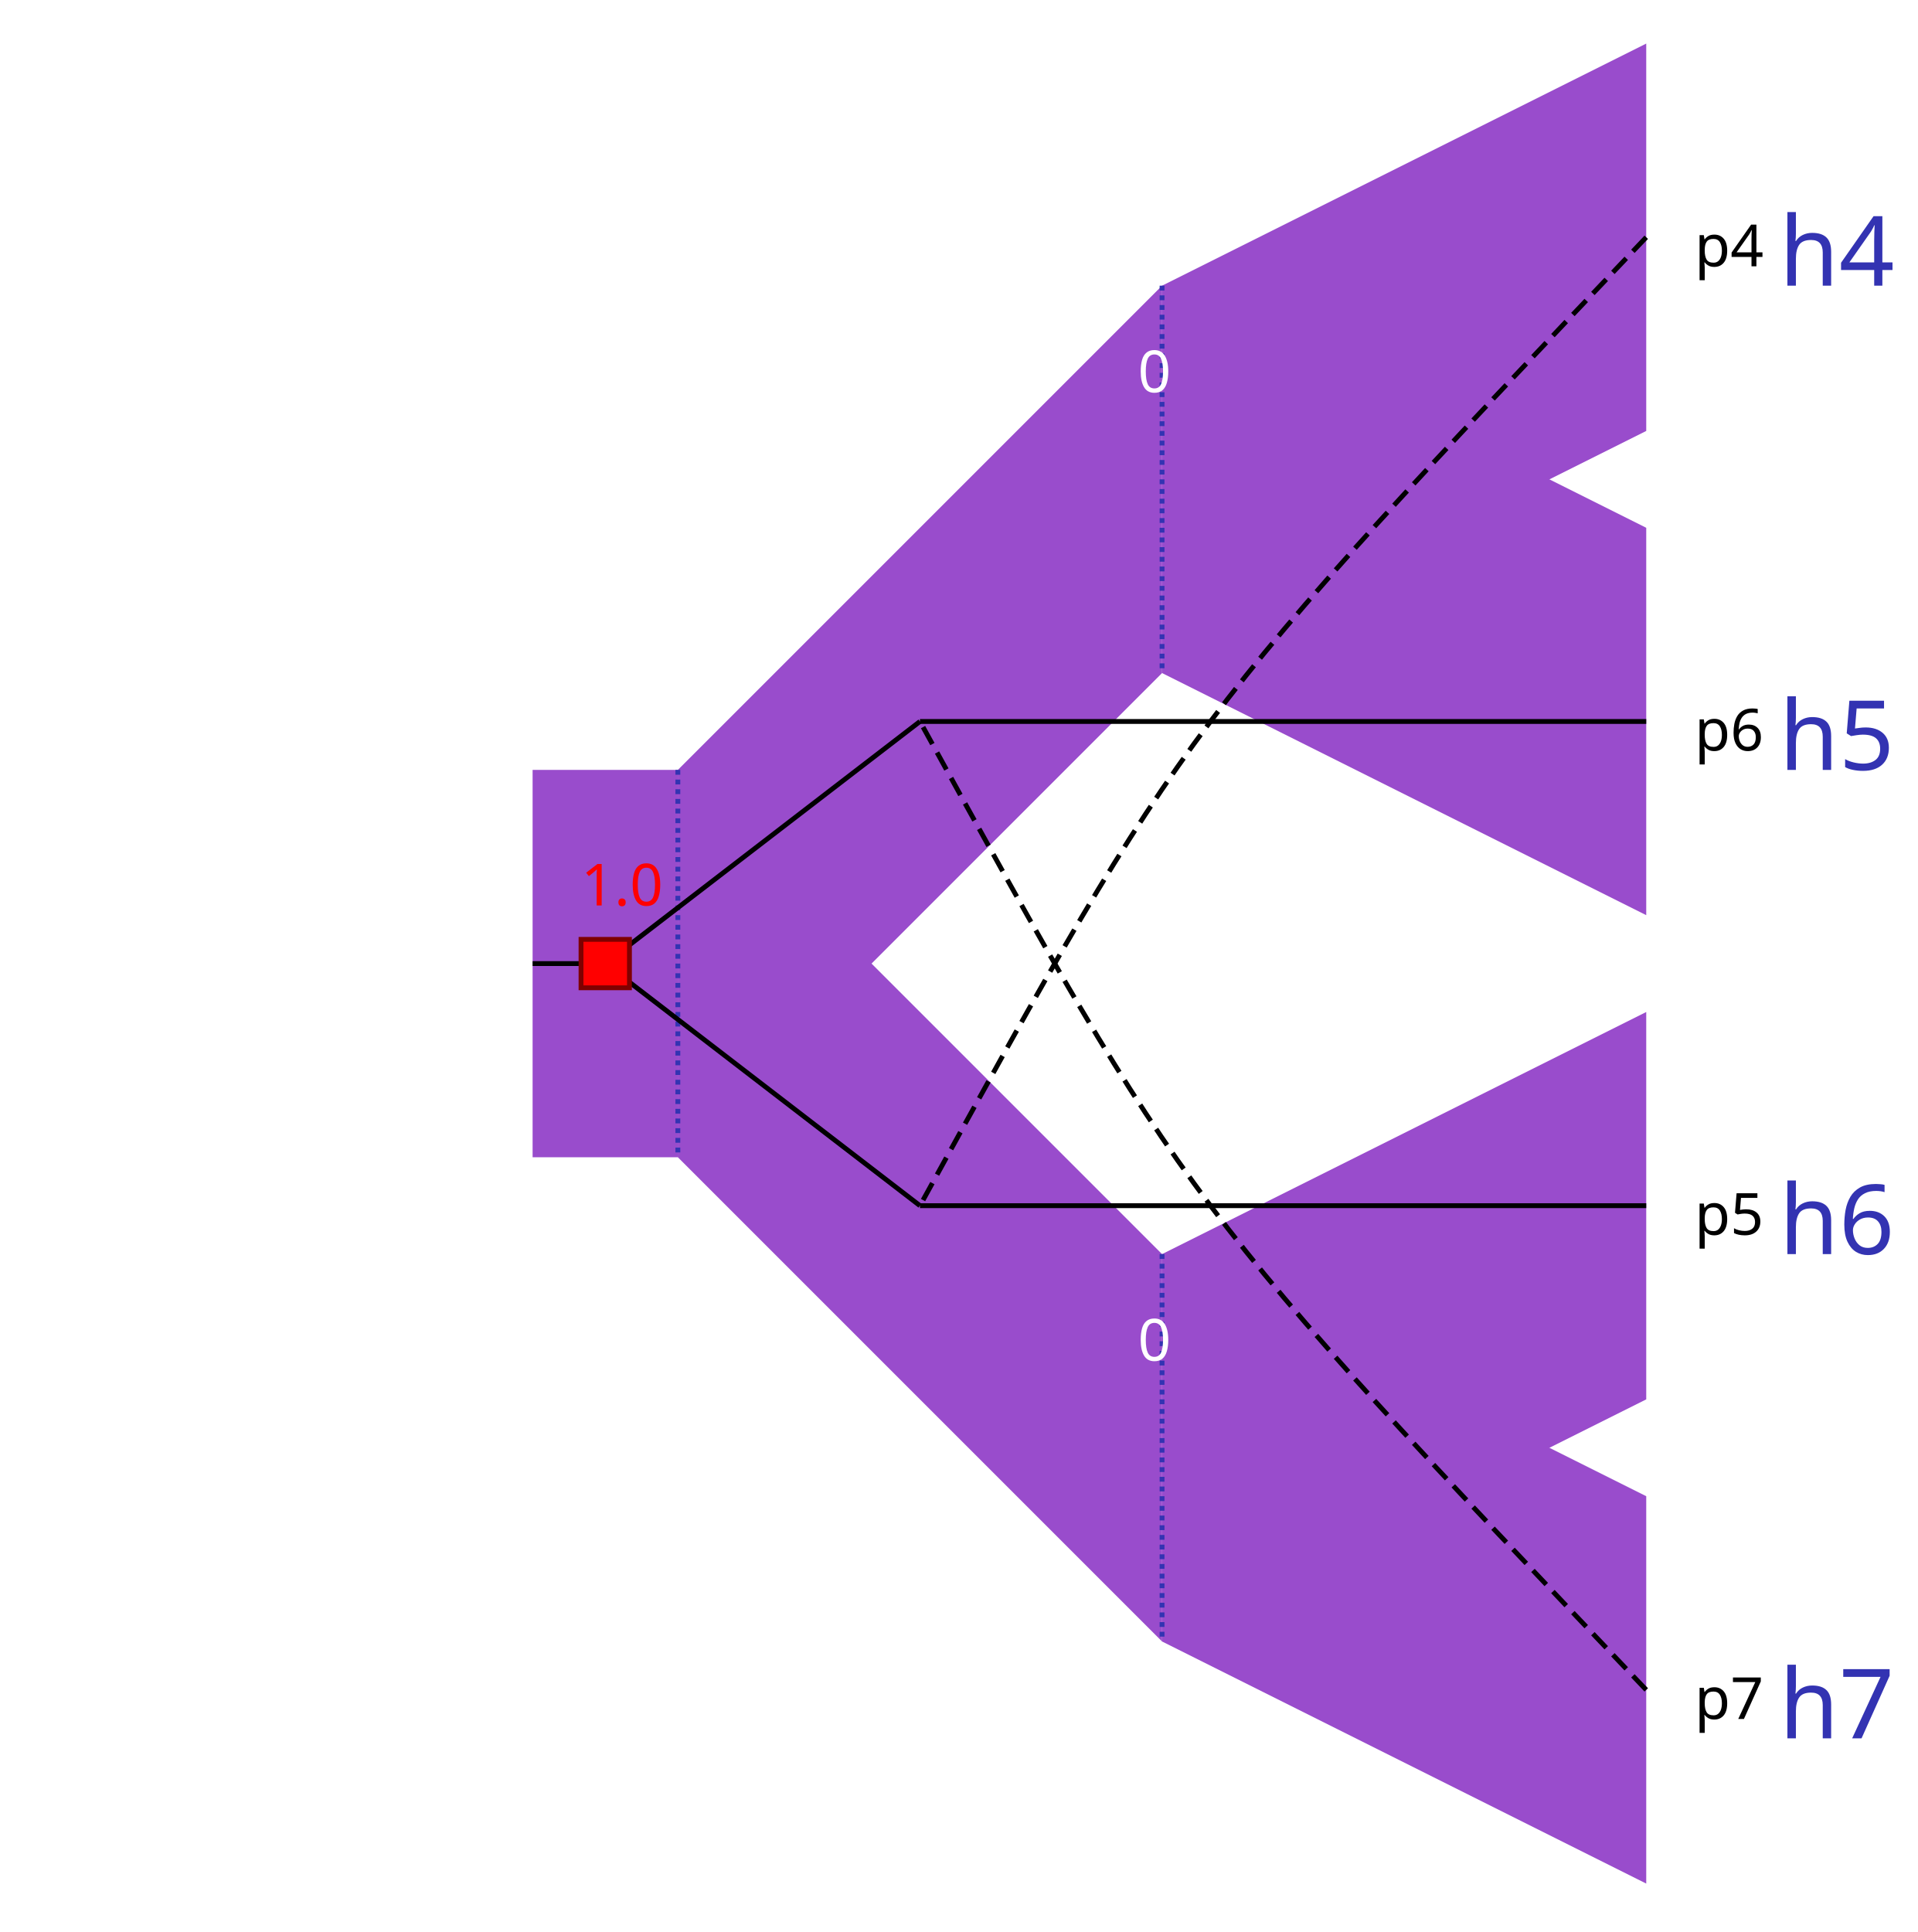
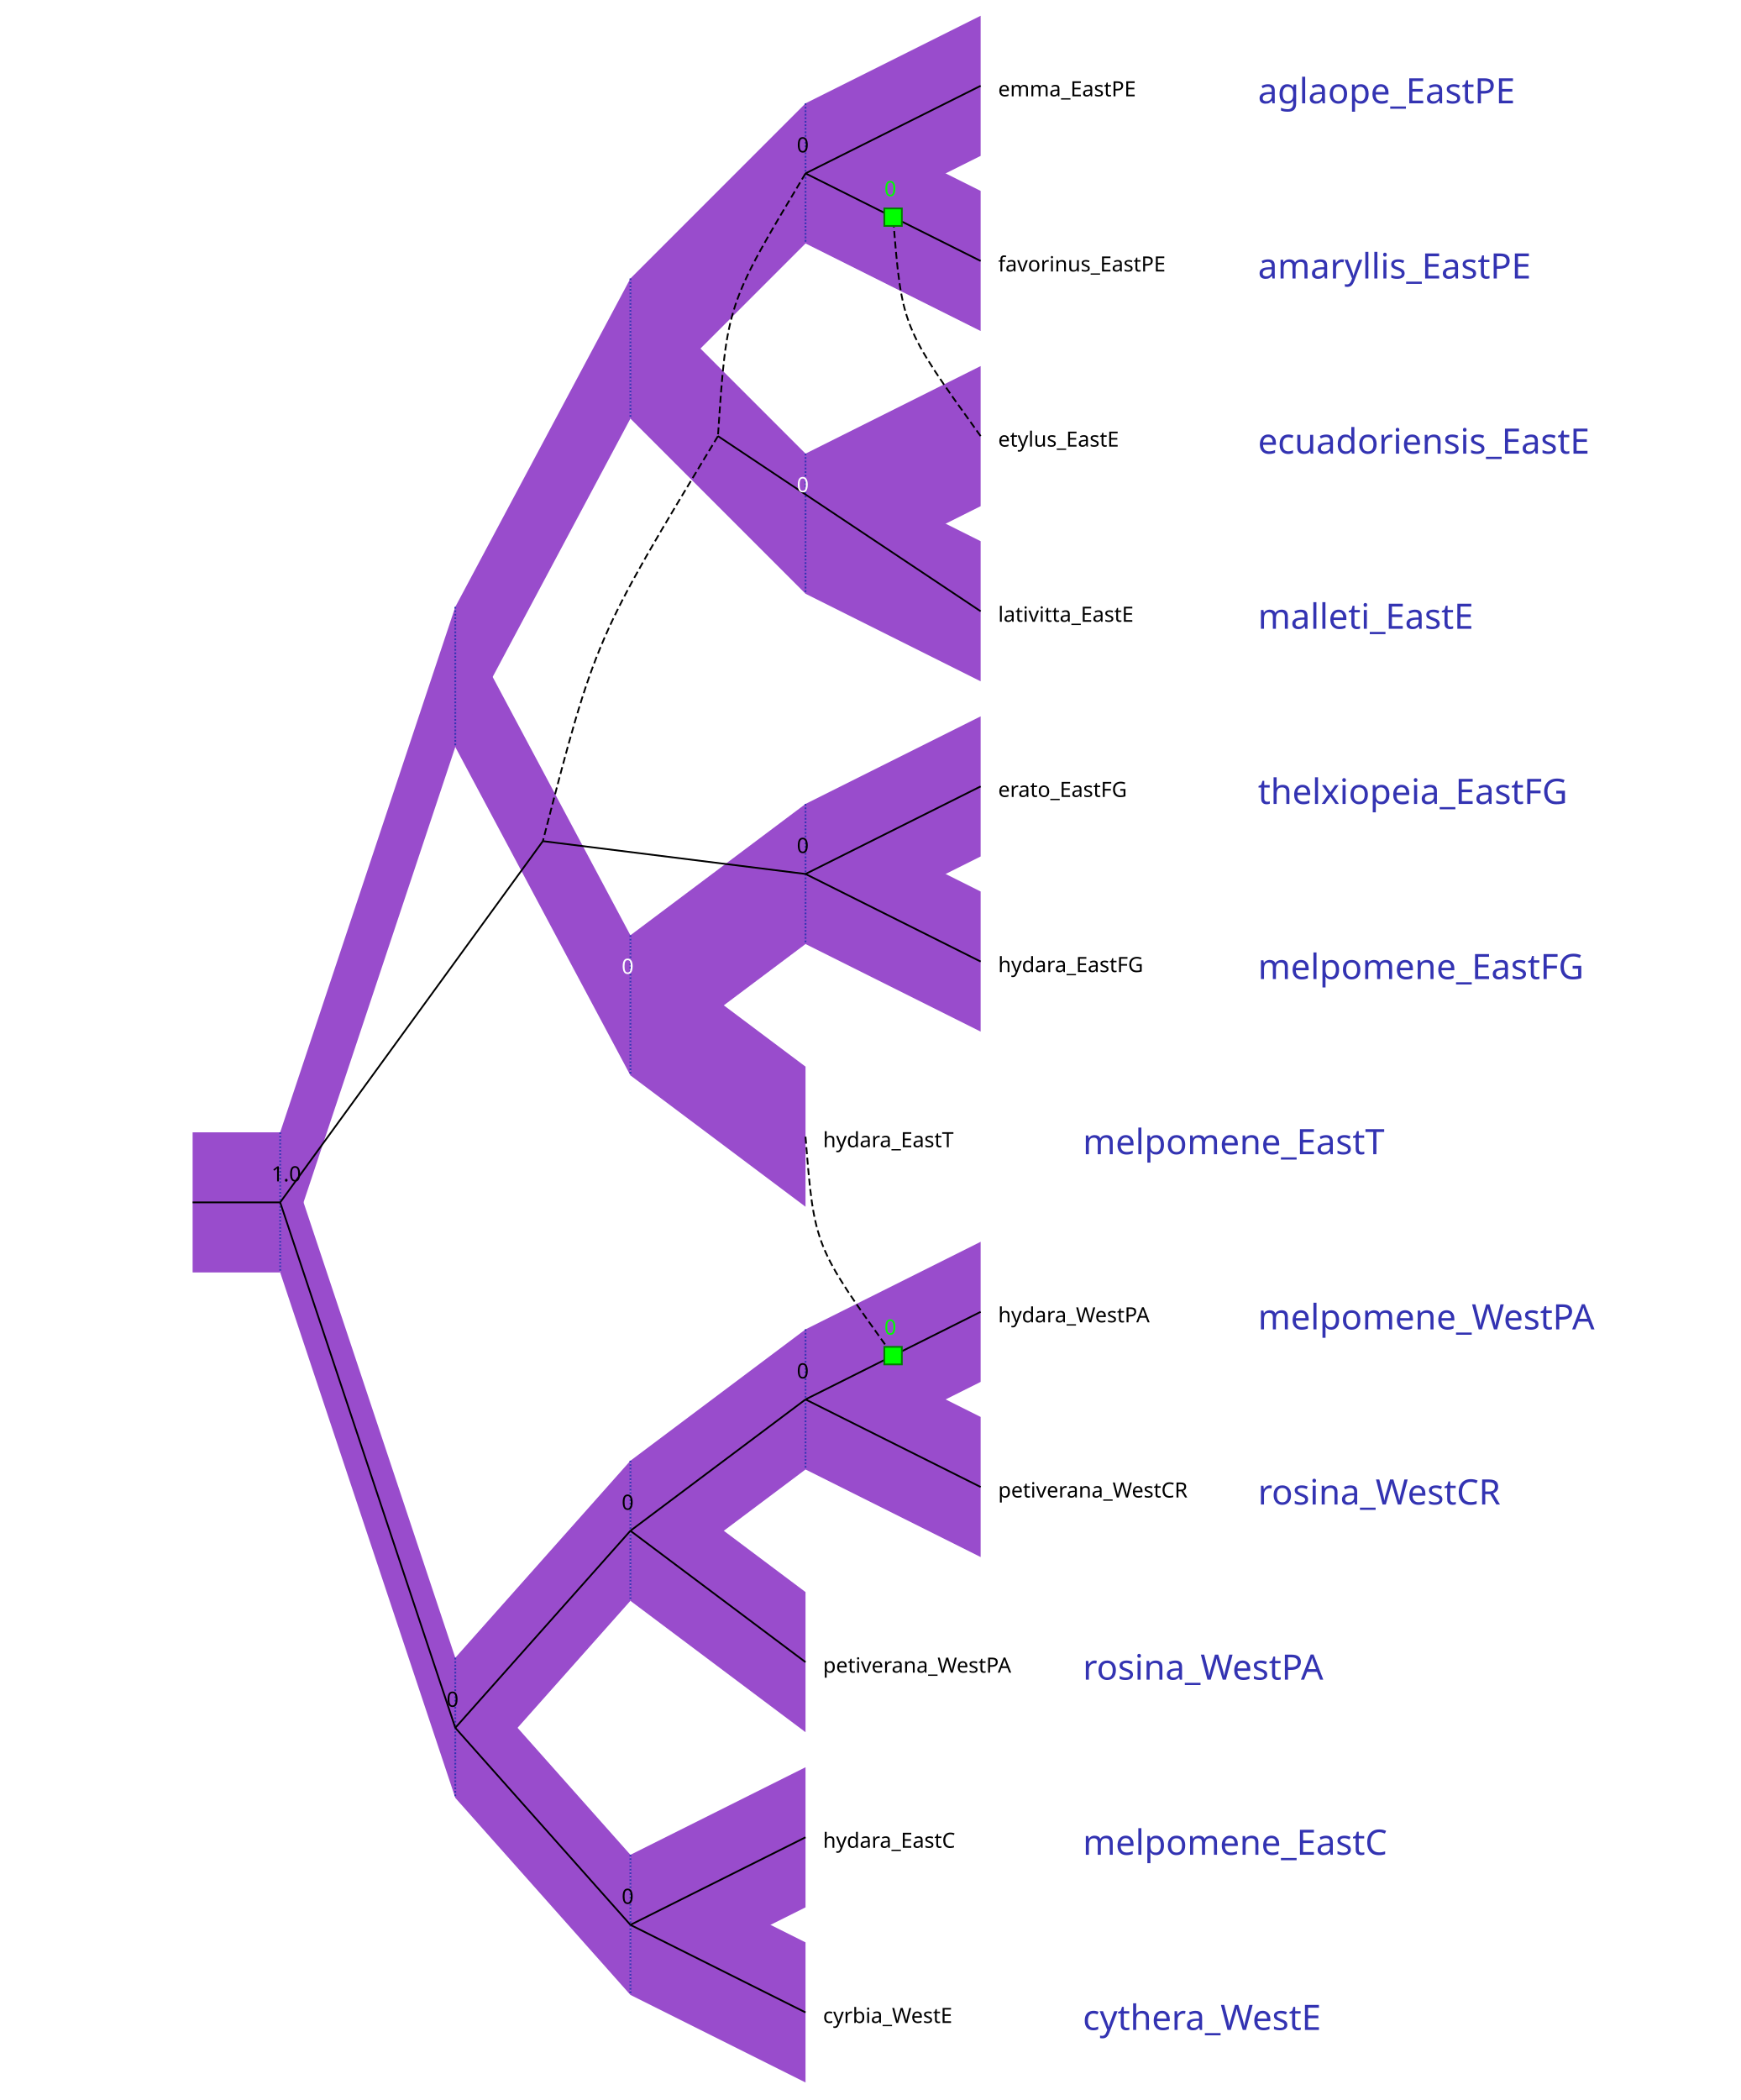
- <svg xmlns="http://www.w3.org/2000/svg" width="396" height="399" version="1.1">
+ <svg xmlns="http://www.w3.org/2000/svg" width="994" height="1199" version="1.1">
  <g>
    <g style="font-family: &quot;Sans&quot;;">
      <g transform="translate(10, 0) ">
-         <polygon stroke="rgb(0,0,0)" stroke-opacity="0" fill="rgb(153,76,204)" points="130,159 230,59 230,139 130,239 " stroke-width="1" />
-         <polygon stroke="rgb(0,0,0)" stroke-opacity="0" fill="rgb(153,76,204)" points="130,159 230,259 230,339 130,239 " stroke-width="1" />
-         <polygon stroke="rgb(0,0,0)" stroke-opacity="0" fill="rgb(153,76,204)" points="100,159 130,159 130,239 100,239 " stroke-width="1" />
-         <polygon stroke="rgb(0,0,0)" stroke-opacity="0" fill="rgb(153,76,204)" points="230,259 330,209 330,289 230,339 " stroke-width="1" />
-         <polygon stroke="rgb(0,0,0)" stroke-opacity="0" fill="rgb(153,76,204)" points="230,259 330,309 330,389 230,339 " stroke-width="1" />
-         <polygon stroke="rgb(0,0,0)" stroke-opacity="0" fill="rgb(153,76,204)" points="230,59 330,9 330,89 230,139 " stroke-width="1" />
-         <polygon stroke="rgb(0,0,0)" stroke-opacity="0" fill="rgb(153,76,204)" points="230,59 330,109 330,189 230,139 " stroke-width="1" />
-         <line x1="230" y1="59" x2="230" y2="139" stroke="rgb(51,51,178)" style="stroke-dasharray: 1, 1" />
-         <line x1="230" y1="259" x2="230" y2="339" stroke="rgb(51,51,178)" style="stroke-dasharray: 1, 1" />
-         <line x1="130" y1="159" x2="130" y2="239" stroke="rgb(51,51,178)" style="stroke-dasharray: 1, 1" />
-         <g transform="translate(357.4545,259) rotate(0)">
-           <text x="0" y="0" font-size="20" stroke="rgb(0,0,0)" stroke-opacity="0" fill="rgb(51,51,178)" stroke-width="1" text-anchor="start" style="dominant-baseline: auto">h6</text>
+         <polygon stroke="rgb(0,0,0)" stroke-opacity="0" fill="rgb(153,76,204)" points="350,834 450,909 450,989 350,914 " stroke-width="1" />
+         <polygon stroke="rgb(0,0,0)" stroke-opacity="0" fill="rgb(153,76,204)" points="450,59 550,9 550,89 450,139 " stroke-width="1" />
+         <polygon stroke="rgb(0,0,0)" stroke-opacity="0" fill="rgb(153,76,204)" points="250,946.5 350,1059 350,1139 250,1026.5 " stroke-width="1" />
+         <polygon stroke="rgb(0,0,0)" stroke-opacity="0" fill="rgb(153,76,204)" points="350,834 450,759 450,839 350,914 " stroke-width="1" />
+         <polygon stroke="rgb(0,0,0)" stroke-opacity="0" fill="rgb(153,76,204)" points="450,759 550,709 550,789 450,839 " stroke-width="1" />
+         <polygon stroke="rgb(0,0,0)" stroke-opacity="0" fill="rgb(153,76,204)" points="450,259 550,309 550,389 450,339 " stroke-width="1" />
+         <polygon stroke="rgb(0,0,0)" stroke-opacity="0" fill="rgb(153,76,204)" points="450,459 550,509 550,589 450,539 " stroke-width="1" />
+         <polygon stroke="rgb(0,0,0)" stroke-opacity="0" fill="rgb(153,76,204)" points="350,1059 450,1109 450,1189 350,1139 " stroke-width="1" />
+         <polygon stroke="rgb(0,0,0)" stroke-opacity="0" fill="rgb(153,76,204)" points="350,159 450,259 450,339 350,239 " stroke-width="1" />
+         <polygon stroke="rgb(0,0,0)" stroke-opacity="0" fill="rgb(153,76,204)" points="350,159 450,59 450,139 350,239 " stroke-width="1" />
+         <polygon stroke="rgb(0,0,0)" stroke-opacity="0" fill="rgb(153,76,204)" points="350,534 450,459 450,539 350,614 " stroke-width="1" />
+         <polygon stroke="rgb(0,0,0)" stroke-opacity="0" fill="rgb(153,76,204)" points="250,346.5 350,534 350,614 250,426.5 " stroke-width="1" />
+         <polygon stroke="rgb(0,0,0)" stroke-opacity="0" fill="rgb(153,76,204)" points="100,646.5 150,646.5 150,726.5 100,726.5 " stroke-width="1" />
+         <polygon stroke="rgb(0,0,0)" stroke-opacity="0" fill="rgb(153,76,204)" points="250,346.5 350,159 350,239 250,426.5 " stroke-width="1" />
+         <polygon stroke="rgb(0,0,0)" stroke-opacity="0" fill="rgb(153,76,204)" points="150,646.5 250,346.5 250,426.5 150,726.5 " stroke-width="1" />
+         <polygon stroke="rgb(0,0,0)" stroke-opacity="0" fill="rgb(153,76,204)" points="250,946.5 350,834 350,914 250,1026.5 " stroke-width="1" />
+         <polygon stroke="rgb(0,0,0)" stroke-opacity="0" fill="rgb(153,76,204)" points="150,646.5 250,946.5 250,1026.5 150,726.5 " stroke-width="1" />
+         <polygon stroke="rgb(0,0,0)" stroke-opacity="0" fill="rgb(153,76,204)" points="350,534 450,609 450,689 350,614 " stroke-width="1" />
+         <polygon stroke="rgb(0,0,0)" stroke-opacity="0" fill="rgb(153,76,204)" points="350,1059 450,1009 450,1089 350,1139 " stroke-width="1" />
+         <polygon stroke="rgb(0,0,0)" stroke-opacity="0" fill="rgb(153,76,204)" points="450,759 550,809 550,889 450,839 " stroke-width="1" />
+         <polygon stroke="rgb(0,0,0)" stroke-opacity="0" fill="rgb(153,76,204)" points="450,59 550,109 550,189 450,139 " stroke-width="1" />
+         <polygon stroke="rgb(0,0,0)" stroke-opacity="0" fill="rgb(153,76,204)" points="450,259 550,209 550,289 450,339 " stroke-width="1" />
+         <polygon stroke="rgb(0,0,0)" stroke-opacity="0" fill="rgb(153,76,204)" points="450,459 550,409 550,489 450,539 " stroke-width="1" />
+         <line x1="350" y1="1059" x2="350" y2="1139" stroke="rgb(51,51,178)" style="stroke-dasharray: 1, 1" />
+         <line x1="450" y1="759" x2="450" y2="839" stroke="rgb(51,51,178)" style="stroke-dasharray: 1, 1" />
+         <line x1="450" y1="259" x2="450" y2="339" stroke="rgb(51,51,178)" style="stroke-dasharray: 1, 1" />
+         <line x1="450" y1="59" x2="450" y2="139" stroke="rgb(51,51,178)" style="stroke-dasharray: 1, 1" />
+         <line x1="450" y1="459" x2="450" y2="539" stroke="rgb(51,51,178)" style="stroke-dasharray: 1, 1" />
+         <line x1="350" y1="534" x2="350" y2="614" stroke="rgb(51,51,178)" style="stroke-dasharray: 1, 1" />
+         <line x1="150" y1="646.5" x2="150" y2="726.5" stroke="rgb(51,51,178)" style="stroke-dasharray: 1, 1" />
+         <line x1="350" y1="159" x2="350" y2="239" stroke="rgb(51,51,178)" style="stroke-dasharray: 1, 1" />
+         <line x1="250" y1="346.5" x2="250" y2="426.5" stroke="rgb(51,51,178)" style="stroke-dasharray: 1, 1" />
+         <line x1="350" y1="834" x2="350" y2="914" stroke="rgb(51,51,178)" style="stroke-dasharray: 1, 1" />
+         <line x1="250" y1="946.5" x2="250" y2="1026.5" stroke="rgb(51,51,178)" style="stroke-dasharray: 1, 1" />
+         <g transform="translate(608.3636,959) rotate(0)">
+           <text x="0" y="0" font-size="20" stroke="rgb(0,0,0)" stroke-opacity="0" fill="rgb(51,51,178)" stroke-width="1" text-anchor="start" style="dominant-baseline: auto">rosina_WestPA</text>
        </g>
-         <g transform="translate(357.4545,359) rotate(0)">
-           <text x="0" y="0" font-size="20" stroke="rgb(0,0,0)" stroke-opacity="0" fill="rgb(51,51,178)" stroke-width="1" text-anchor="start" style="dominant-baseline: auto">h7</text>
+         <g transform="translate(708.3636,59) rotate(0)">
+           <text x="0" y="0" font-size="20" stroke="rgb(0,0,0)" stroke-opacity="0" fill="rgb(51,51,178)" stroke-width="1" text-anchor="start" style="dominant-baseline: auto">aglaope_EastPE</text>
        </g>
-         <g transform="translate(357.4545,59) rotate(0)">
-           <text x="0" y="0" font-size="20" stroke="rgb(0,0,0)" stroke-opacity="0" fill="rgb(51,51,178)" stroke-width="1" text-anchor="start" style="dominant-baseline: auto">h4</text>
+         <g transform="translate(708.3636,759) rotate(0)">
+           <text x="0" y="0" font-size="20" stroke="rgb(0,0,0)" stroke-opacity="0" fill="rgb(51,51,178)" stroke-width="1" text-anchor="start" style="dominant-baseline: auto">melpomene_WestPA</text>
        </g>
-         <g transform="translate(357.4545,159) rotate(0)">
-           <text x="0" y="0" font-size="20" stroke="rgb(0,0,0)" stroke-opacity="0" fill="rgb(51,51,178)" stroke-width="1" text-anchor="start" style="dominant-baseline: auto">h5</text>
+         <g transform="translate(708.3636,359) rotate(0)">
+           <text x="0" y="0" font-size="20" stroke="rgb(0,0,0)" stroke-opacity="0" fill="rgb(51,51,178)" stroke-width="1" text-anchor="start" style="dominant-baseline: auto">malleti_EastE</text>
        </g>
-         <line x1="180" y1="249" x2="115" y2="199" stroke="rgb(0,0,0)" />
-         <line x1="180" y1="149" x2="115" y2="199" stroke="rgb(0,0,0)" />
-         <line x1="115" y1="199" x2="100" y2="199" stroke="rgb(0,0,0)" />
-         <line x1="330" y1="149" x2="180" y2="149" stroke="rgb(0,0,0)" />
-         <path d="M330 349 C235 249 235 249 180 149" style="stroke-dasharray: 4, 2" stroke="rgb(0,0,0)" fill="rgb(0,0,0)" fill-opacity="0" />
-         <path d="M330 49 C235 149 235 149 180 249" style="stroke-dasharray: 4, 2" stroke="rgb(0,0,0)" fill="rgb(0,0,0)" fill-opacity="0" />
-         <line x1="330" y1="249" x2="180" y2="249" stroke="rgb(0,0,0)" />
-         <g transform="translate(225,281) rotate(0)">
+         <g transform="translate(708.3636,559) rotate(0)">
+           <text x="0" y="0" font-size="20" stroke="rgb(0,0,0)" stroke-opacity="0" fill="rgb(51,51,178)" stroke-width="1" text-anchor="start" style="dominant-baseline: auto">melpomene_EastFG</text>
+         </g>
+         <g transform="translate(608.3636,1159) rotate(0)">
+           <text x="0" y="0" font-size="20" stroke="rgb(0,0,0)" stroke-opacity="0" fill="rgb(51,51,178)" stroke-width="1" text-anchor="start" style="dominant-baseline: auto">cythera_WestE</text>
+         </g>
+         <g transform="translate(608.3636,659) rotate(0)">
+           <text x="0" y="0" font-size="20" stroke="rgb(0,0,0)" stroke-opacity="0" fill="rgb(51,51,178)" stroke-width="1" text-anchor="start" style="dominant-baseline: auto">melpomene_EastT</text>
+         </g>
+         <g transform="translate(608.3636,1059) rotate(0)">
+           <text x="0" y="0" font-size="20" stroke="rgb(0,0,0)" stroke-opacity="0" fill="rgb(51,51,178)" stroke-width="1" text-anchor="start" style="dominant-baseline: auto">melpomene_EastC</text>
+         </g>
+         <g transform="translate(708.3636,859) rotate(0)">
+           <text x="0" y="0" font-size="20" stroke="rgb(0,0,0)" stroke-opacity="0" fill="rgb(51,51,178)" stroke-width="1" text-anchor="start" style="dominant-baseline: auto">rosina_WestCR</text>
+         </g>
+         <g transform="translate(708.3636,159) rotate(0)">
+           <text x="0" y="0" font-size="20" stroke="rgb(0,0,0)" stroke-opacity="0" fill="rgb(51,51,178)" stroke-width="1" text-anchor="start" style="dominant-baseline: auto">amaryllis_EastPE</text>
+         </g>
+         <g transform="translate(708.3636,259) rotate(0)">
+           <text x="0" y="0" font-size="20" stroke="rgb(0,0,0)" stroke-opacity="0" fill="rgb(51,51,178)" stroke-width="1" text-anchor="start" style="dominant-baseline: auto">ecuadoriensis_EastE</text>
+         </g>
+         <g transform="translate(708.3636,459) rotate(0)">
+           <text x="0" y="0" font-size="20" stroke="rgb(0,0,0)" stroke-opacity="0" fill="rgb(51,51,178)" stroke-width="1" text-anchor="start" style="dominant-baseline: auto">thelxiopeia_EastFG</text>
+         </g>
+         <line x1="450" y1="1149" x2="350" y2="1099" stroke="rgb(0,0,0)" />
+         <line x1="500" y1="774" x2="450" y2="799" stroke="rgb(0,0,0)" />
+         <line x1="350" y1="1099" x2="250" y2="986.5" stroke="rgb(0,0,0)" />
+         <line x1="550" y1="549" x2="450" y2="499" stroke="rgb(0,0,0)" />
+         <line x1="450" y1="1049" x2="350" y2="1099" stroke="rgb(0,0,0)" />
+         <line x1="550" y1="49" x2="450" y2="99" stroke="rgb(0,0,0)" />
+         <path d="M450 649 C455 711.5 455 711.5 500 774" style="stroke-dasharray: 4, 2" stroke="rgb(0,0,0)" fill="rgb(0,0,0)" fill-opacity="0" />
+         <line x1="450" y1="949" x2="350" y2="874" stroke="rgb(0,0,0)" />
+         <line x1="550" y1="449" x2="450" y2="499" stroke="rgb(0,0,0)" />
+         <line x1="550" y1="849" x2="450" y2="799" stroke="rgb(0,0,0)" />
+         <line x1="550" y1="749" x2="500" y2="774" stroke="rgb(0,0,0)" />
+         <line x1="550" y1="349" x2="400" y2="249" stroke="rgb(0,0,0)" />
+         <line x1="350" y1="874" x2="250" y2="986.5" stroke="rgb(0,0,0)" />
+         <line x1="450" y1="799" x2="350" y2="874" stroke="rgb(0,0,0)" />
+         <path d="M550 249 C505 186.5 505 186.5 500 124" style="stroke-dasharray: 4, 2" stroke="rgb(0,0,0)" fill="rgb(0,0,0)" fill-opacity="0" />
+         <line x1="550" y1="149" x2="500" y2="124" stroke="rgb(0,0,0)" />
+         <line x1="150" y1="686.5" x2="100" y2="686.5" stroke="rgb(0,0,0)" />
+         <line x1="300" y1="480.25" x2="150" y2="686.5" stroke="rgb(0,0,0)" />
+         <path d="M400 249 C330 364.625 330 364.625 300 480.25" style="stroke-dasharray: 4, 2" stroke="rgb(0,0,0)" fill="rgb(0,0,0)" fill-opacity="0" />
+         <path d="M450 99 C405 174 405 174 400 249" style="stroke-dasharray: 4, 2" stroke="rgb(0,0,0)" fill="rgb(0,0,0)" fill-opacity="0" />
+         <line x1="500" y1="124" x2="450" y2="99" stroke="rgb(0,0,0)" />
+         <line x1="450" y1="499" x2="300" y2="480.25" stroke="rgb(0,0,0)" />
+         <line x1="250" y1="986.5" x2="150" y2="686.5" stroke="rgb(0,0,0)" />
+         <rect x="495" y="769" width="10" height="10" stroke="rgb(0,127,0)" fill="rgb(0,255,0)" stroke-width="1" />
+         <g transform="translate(495,762) rotate(0)">
+           <text x="0" y="0" font-size="12" stroke="rgb(0,0,0)" stroke-opacity="0" fill="rgb(0,255,0)" stroke-width="1" text-anchor="start" style="dominant-baseline: auto">0</text>
+         </g>
+         <g transform="translate(345,1087) rotate(0)">
+           <text x="0" y="0" font-size="12" stroke="rgb(0,0,0)" stroke-opacity="0" fill="rgb(0,0,0)" stroke-width="1" text-anchor="start" style="dominant-baseline: auto">0</text>
+         </g>
+         <g transform="translate(345,862) rotate(0)">
+           <text x="0" y="0" font-size="12" stroke="rgb(0,0,0)" stroke-opacity="0" fill="rgb(0,0,0)" stroke-width="1" text-anchor="start" style="dominant-baseline: auto">0</text>
+         </g>
+         <g transform="translate(445,787) rotate(0)">
+           <text x="0" y="0" font-size="12" stroke="rgb(0,0,0)" stroke-opacity="0" fill="rgb(0,0,0)" stroke-width="1" text-anchor="start" style="dominant-baseline: auto">0</text>
+         </g>
+         <g transform="translate(145,674.5) rotate(0)">
+           <text x="0" y="0" font-size="12" stroke="rgb(0,0,0)" stroke-opacity="0" fill="rgb(0,0,0)" stroke-width="1" text-anchor="start" style="dominant-baseline: auto">1.0</text>
+         </g>
+         <g transform="translate(345,556) rotate(0)">
          <text x="0" y="0" font-size="12" stroke="rgb(0,0,0)" stroke-opacity="0" fill="rgb(255,255,255)" stroke-width="1" text-anchor="start" style="dominant-baseline: auto">0</text>
        </g>
-         <g transform="translate(225,81) rotate(0)">
+         <g transform="translate(445,281) rotate(0)">
          <text x="0" y="0" font-size="12" stroke="rgb(0,0,0)" stroke-opacity="0" fill="rgb(255,255,255)" stroke-width="1" text-anchor="start" style="dominant-baseline: auto">0</text>
        </g>
-         <rect x="110" y="194" width="10" height="10" stroke="rgb(127,0,0)" fill="rgb(255,0,0)" stroke-width="1" />
-         <g transform="translate(110,187) rotate(0)">
-           <text x="0" y="0" font-size="12" stroke="rgb(0,0,0)" stroke-opacity="0" fill="rgb(255,0,0)" stroke-width="1" text-anchor="start" style="dominant-baseline: auto">1.0</text>
+         <g transform="translate(445,87) rotate(0)">
+           <text x="0" y="0" font-size="12" stroke="rgb(0,0,0)" stroke-opacity="0" fill="rgb(0,0,0)" stroke-width="1" text-anchor="start" style="dominant-baseline: auto">0</text>
        </g>
-         <g transform="translate(340,155) rotate(0)">
-           <text x="0" y="0" font-size="12" stroke="rgb(0,0,0)" stroke-opacity="0" fill="rgb(0,0,0)" stroke-width="1" text-anchor="start" style="dominant-baseline: auto">p6</text>
+         <rect x="495" y="119" width="10" height="10" stroke="rgb(0,127,0)" fill="rgb(0,255,0)" stroke-width="1" />
+         <g transform="translate(495,112) rotate(0)">
+           <text x="0" y="0" font-size="12" stroke="rgb(0,0,0)" stroke-opacity="0" fill="rgb(0,255,0)" stroke-width="1" text-anchor="start" style="dominant-baseline: auto">0</text>
        </g>
-         <g transform="translate(340,355) rotate(0)">
-           <text x="0" y="0" font-size="12" stroke="rgb(0,0,0)" stroke-opacity="0" fill="rgb(0,0,0)" stroke-width="1" text-anchor="start" style="dominant-baseline: auto">p7</text>
+         <g transform="translate(445,487) rotate(0)">
+           <text x="0" y="0" font-size="12" stroke="rgb(0,0,0)" stroke-opacity="0" fill="rgb(0,0,0)" stroke-width="1" text-anchor="start" style="dominant-baseline: auto">0</text>
        </g>
-         <g transform="translate(340,55) rotate(0)">
-           <text x="0" y="0" font-size="12" stroke="rgb(0,0,0)" stroke-opacity="0" fill="rgb(0,0,0)" stroke-width="1" text-anchor="start" style="dominant-baseline: auto">p4</text>
+         <g transform="translate(245,974.5) rotate(0)">
+           <text x="0" y="0" font-size="12" stroke="rgb(0,0,0)" stroke-opacity="0" fill="rgb(0,0,0)" stroke-width="1" text-anchor="start" style="dominant-baseline: auto">0</text>
        </g>
-         <g transform="translate(340,255) rotate(0)">
-           <text x="0" y="0" font-size="12" stroke="rgb(0,0,0)" stroke-opacity="0" fill="rgb(0,0,0)" stroke-width="1" text-anchor="start" style="dominant-baseline: auto">p5</text>
+         <g transform="translate(460,1155) rotate(0)">
+           <text x="0" y="0" font-size="12" stroke="rgb(0,0,0)" stroke-opacity="0" fill="rgb(0,0,0)" stroke-width="1" text-anchor="start" style="dominant-baseline: auto">cyrbia_WestE</text>
+         </g>
+         <g transform="translate(560,555) rotate(0)">
+           <text x="0" y="0" font-size="12" stroke="rgb(0,0,0)" stroke-opacity="0" fill="rgb(0,0,0)" stroke-width="1" text-anchor="start" style="dominant-baseline: auto">hydara_EastFG</text>
+         </g>
+         <g transform="translate(460,1055) rotate(0)">
+           <text x="0" y="0" font-size="12" stroke="rgb(0,0,0)" stroke-opacity="0" fill="rgb(0,0,0)" stroke-width="1" text-anchor="start" style="dominant-baseline: auto">hydara_EastC</text>
+         </g>
+         <g transform="translate(560,55) rotate(0)">
+           <text x="0" y="0" font-size="12" stroke="rgb(0,0,0)" stroke-opacity="0" fill="rgb(0,0,0)" stroke-width="1" text-anchor="start" style="dominant-baseline: auto">emma_EastPE</text>
+         </g>
+         <g transform="translate(460,655) rotate(0)">
+           <text x="0" y="0" font-size="12" stroke="rgb(0,0,0)" stroke-opacity="0" fill="rgb(0,0,0)" stroke-width="1" text-anchor="start" style="dominant-baseline: auto">hydara_EastT</text>
+         </g>
+         <g transform="translate(460,955) rotate(0)">
+           <text x="0" y="0" font-size="12" stroke="rgb(0,0,0)" stroke-opacity="0" fill="rgb(0,0,0)" stroke-width="1" text-anchor="start" style="dominant-baseline: auto">petiverana_WestPA</text>
+         </g>
+         <g transform="translate(560,455) rotate(0)">
+           <text x="0" y="0" font-size="12" stroke="rgb(0,0,0)" stroke-opacity="0" fill="rgb(0,0,0)" stroke-width="1" text-anchor="start" style="dominant-baseline: auto">erato_EastFG</text>
+         </g>
+         <g transform="translate(560,855) rotate(0)">
+           <text x="0" y="0" font-size="12" stroke="rgb(0,0,0)" stroke-opacity="0" fill="rgb(0,0,0)" stroke-width="1" text-anchor="start" style="dominant-baseline: auto">petiverana_WestCR</text>
+         </g>
+         <g transform="translate(560,755) rotate(0)">
+           <text x="0" y="0" font-size="12" stroke="rgb(0,0,0)" stroke-opacity="0" fill="rgb(0,0,0)" stroke-width="1" text-anchor="start" style="dominant-baseline: auto">hydara_WestPA</text>
+         </g>
+         <g transform="translate(560,355) rotate(0)">
+           <text x="0" y="0" font-size="12" stroke="rgb(0,0,0)" stroke-opacity="0" fill="rgb(0,0,0)" stroke-width="1" text-anchor="start" style="dominant-baseline: auto">lativitta_EastE</text>
+         </g>
+         <g transform="translate(560,255) rotate(0)">
+           <text x="0" y="0" font-size="12" stroke="rgb(0,0,0)" stroke-opacity="0" fill="rgb(0,0,0)" stroke-width="1" text-anchor="start" style="dominant-baseline: auto">etylus_EastE</text>
+         </g>
+         <g transform="translate(560,155) rotate(0)">
+           <text x="0" y="0" font-size="12" stroke="rgb(0,0,0)" stroke-opacity="0" fill="rgb(0,0,0)" stroke-width="1" text-anchor="start" style="dominant-baseline: auto">favorinus_EastPE</text>
        </g>
      </g>
    </g>
  </g>
</svg>
